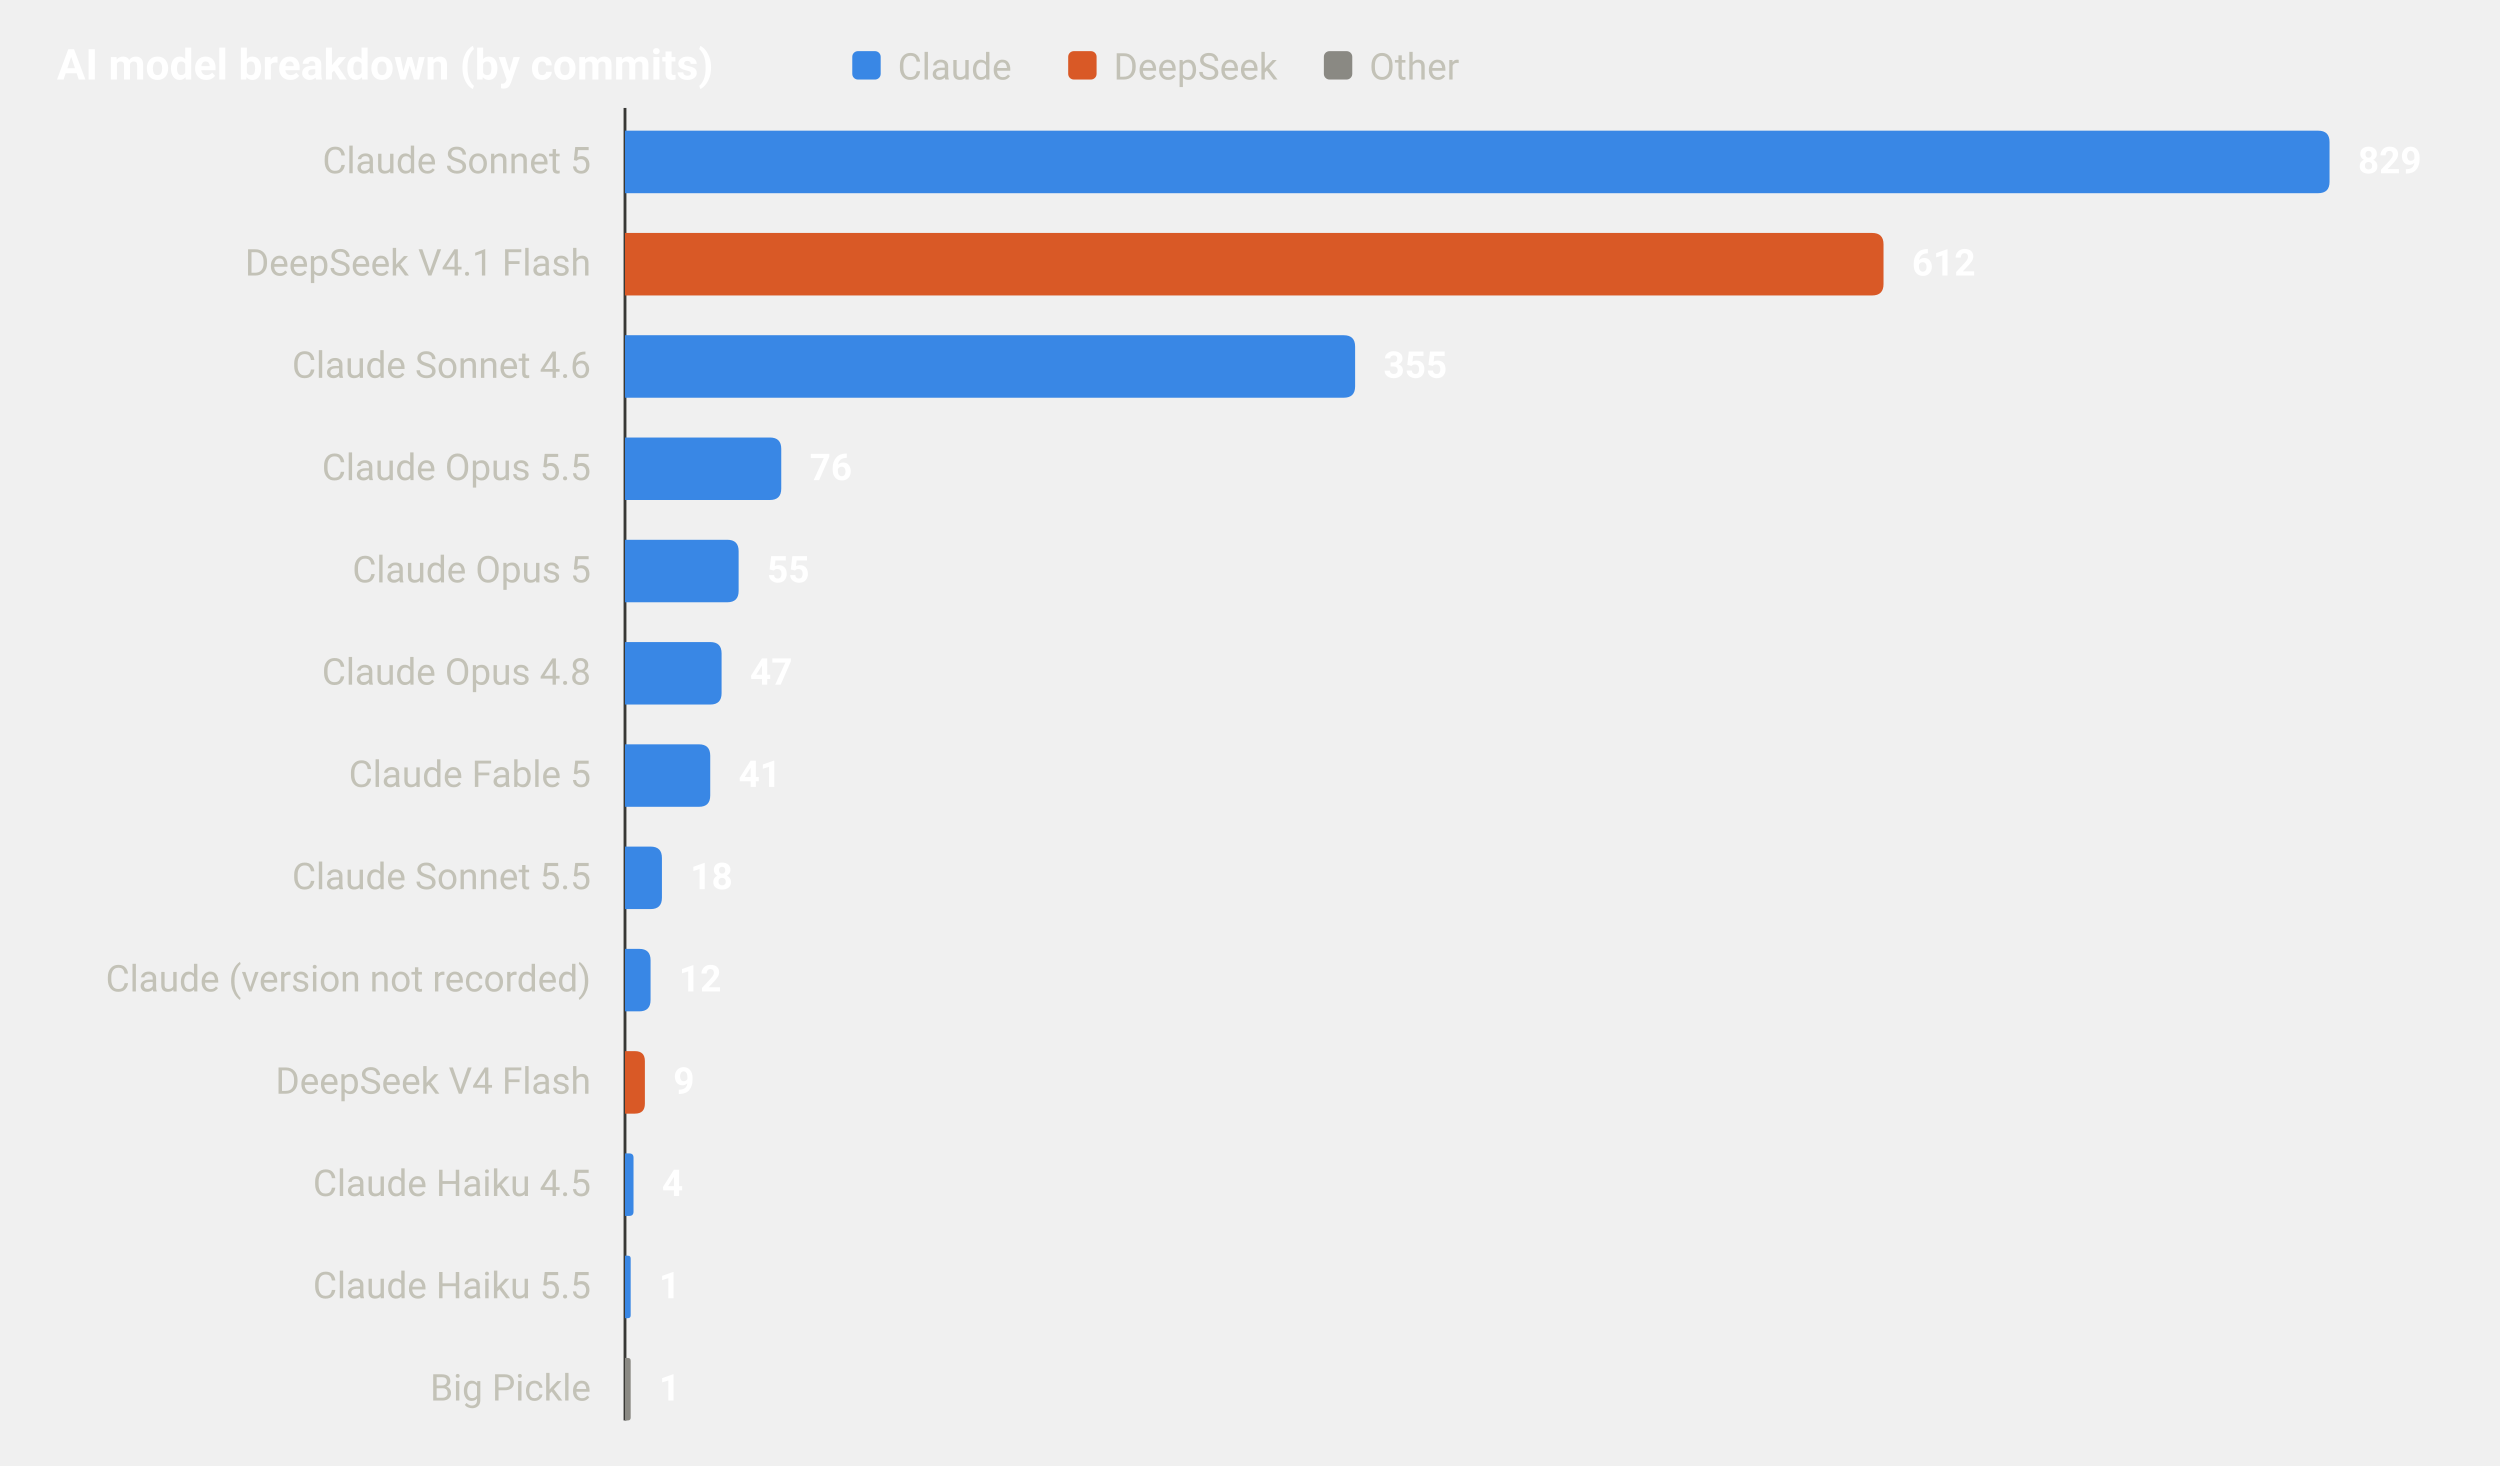
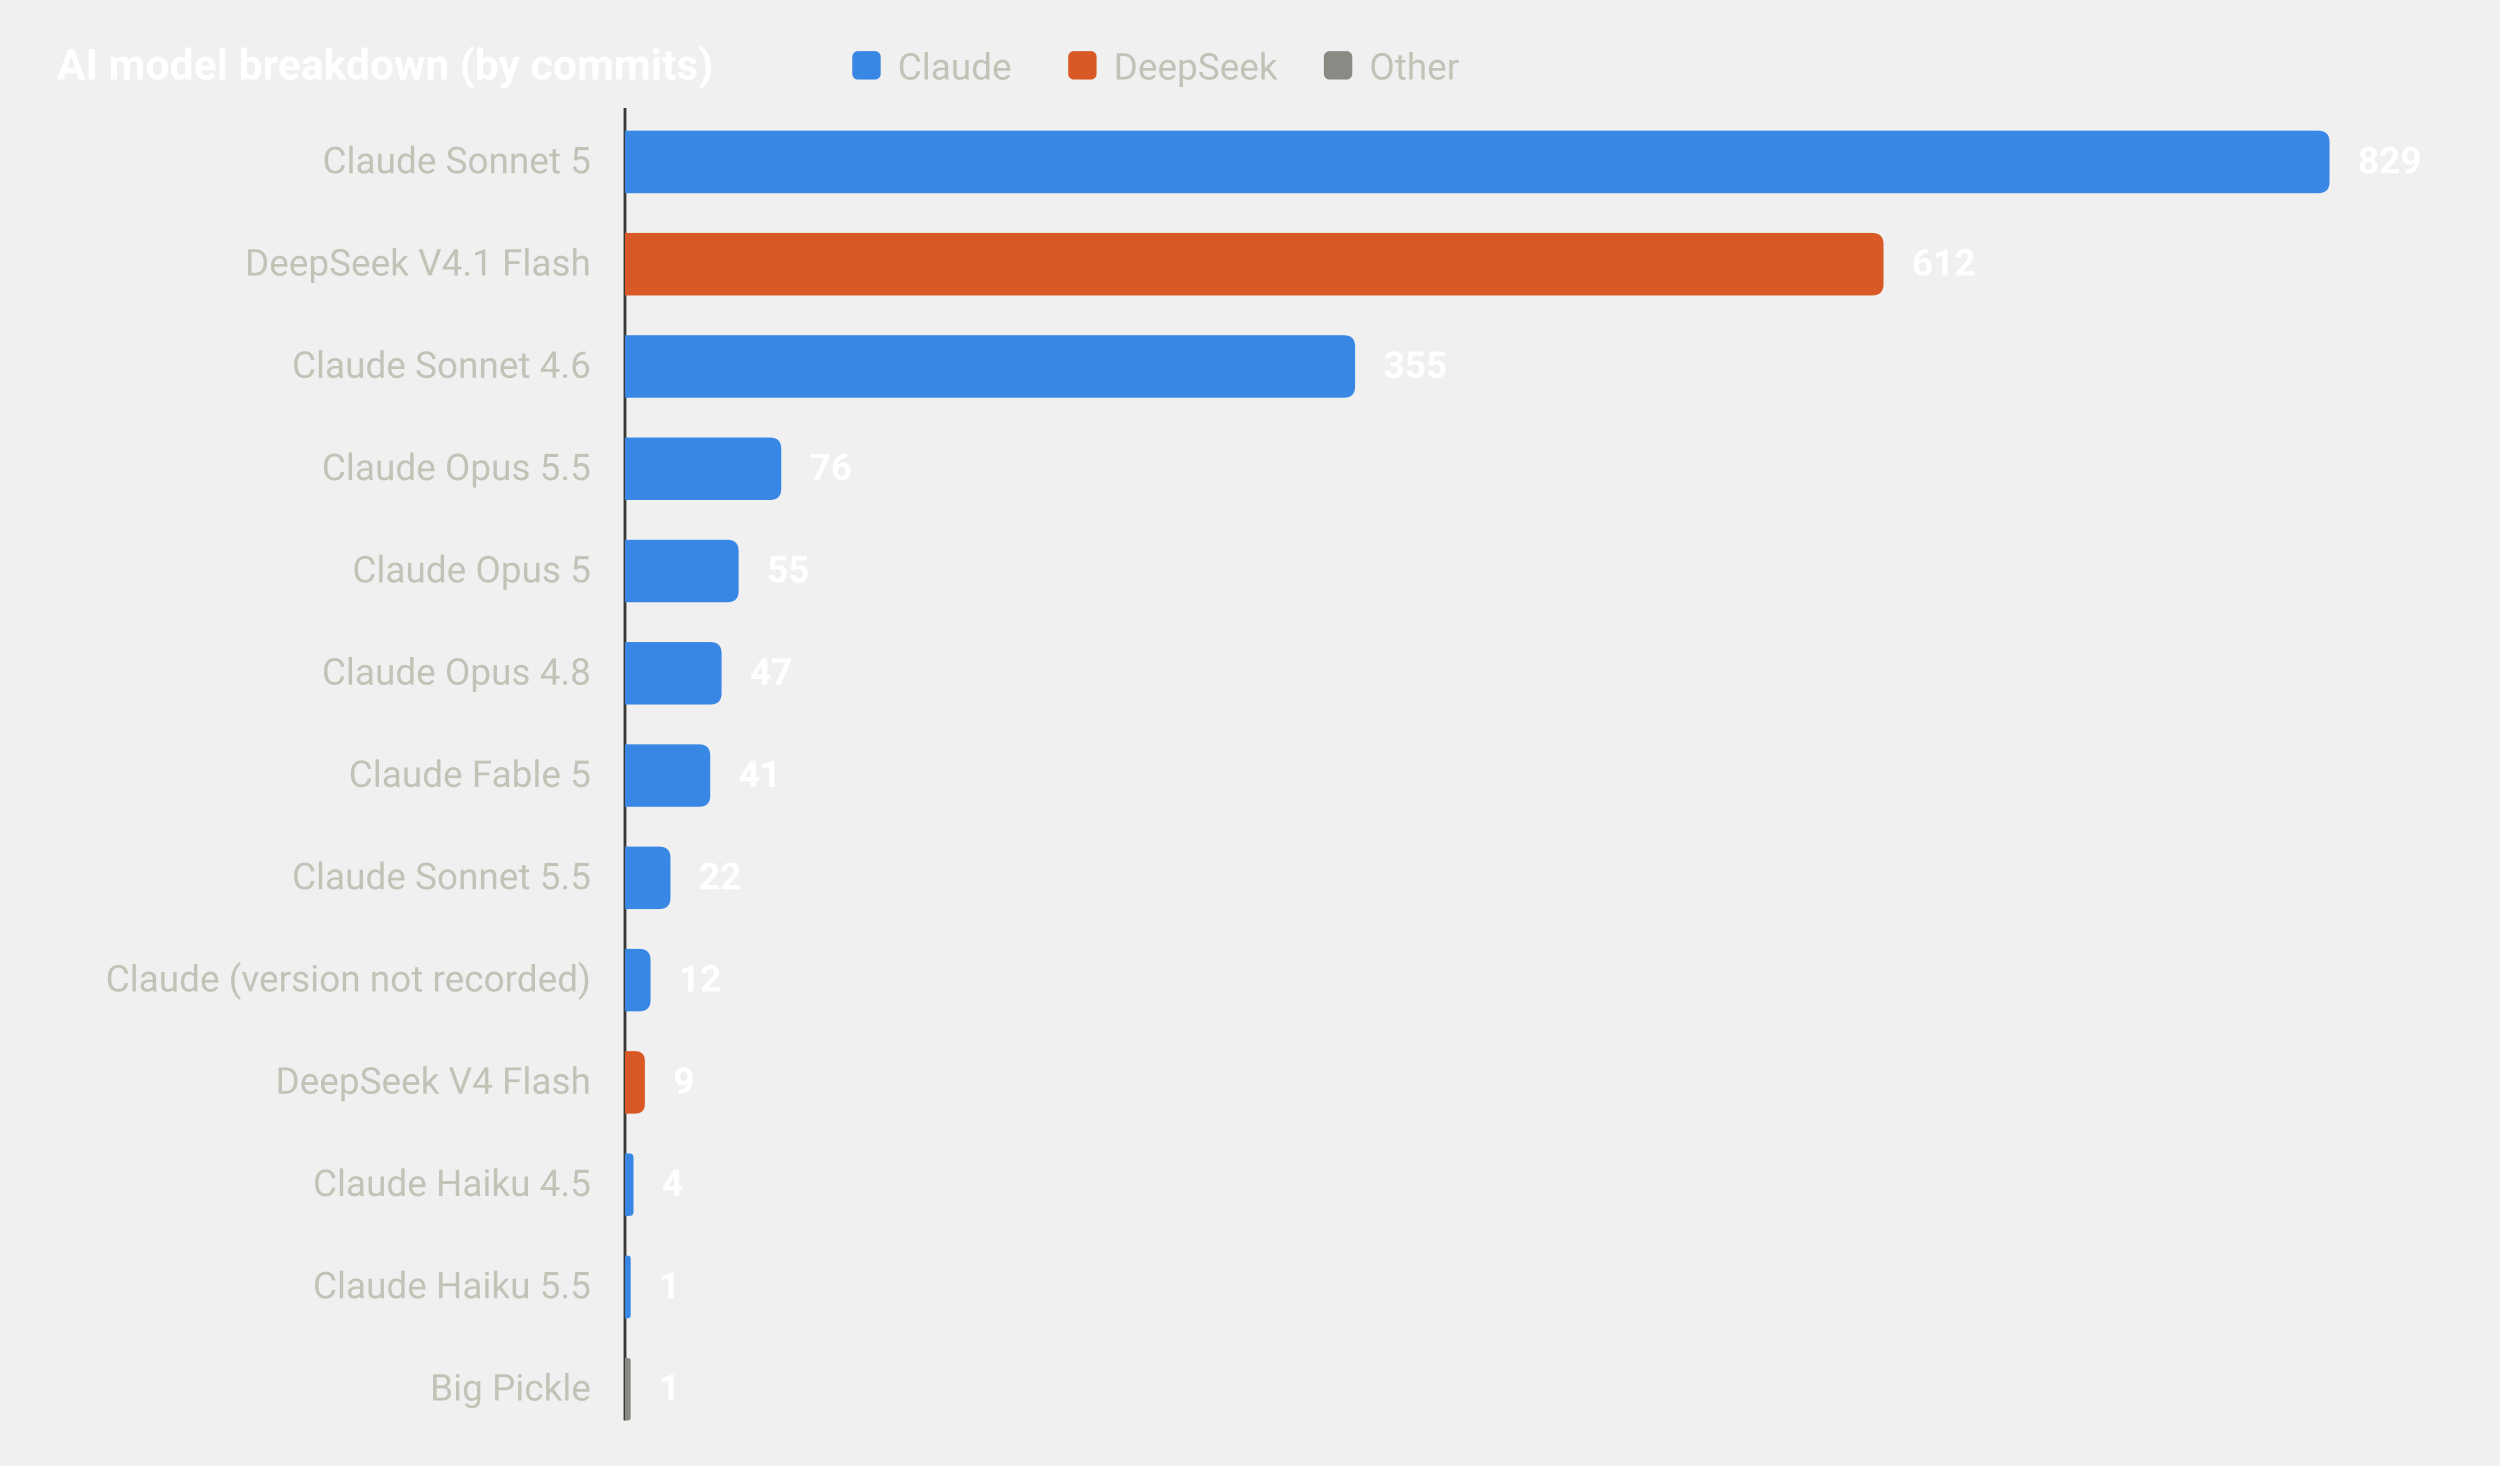
<svg xmlns="http://www.w3.org/2000/svg" viewBox="0 0 880 516" font-family="-apple-system, BlinkMacSystemFont, 'Segoe UI', Roboto, Helvetica, Arial, sans-serif" role="img">
  <text x="20" y="28" fill="#ffffff" font-size="15" font-weight="600">AI model breakdown (by commits)</text>
  <line x1="220" y1="38" x2="220" y2="500" stroke="#383835" stroke-width="1" />
  <rect x="300" y="18" width="10" height="10" rx="2" fill="#3987e5" />
  <text x="316" y="28" fill="#c3c2b7" font-size="13">Claude</text>
  <rect x="376" y="18" width="10" height="10" rx="2" fill="#d95926" />
  <text x="392" y="28" fill="#c3c2b7" font-size="13">DeepSeek</text>
  <rect x="466" y="18" width="10" height="10" rx="2" fill="#8a8983" />
  <text x="482" y="28" fill="#c3c2b7" font-size="13">Other</text>
  <text x="208" y="61" fill="#c3c2b7" font-size="13" text-anchor="end">Claude Sonnet 5</text>
  <path d="M220,46 H816 Q820,46 820,50 V64 Q820,68 816,68 H220 Z" fill="#3987e5" />
  <text x="830" y="61" fill="#ffffff" font-size="13" font-weight="600">829</text>
  <text x="208" y="97" fill="#c3c2b7" font-size="13" text-anchor="end">DeepSeek V4.1 Flash</text>
  <path d="M220,82 H659 Q663,82 663,86 V100 Q663,104 659,104 H220 Z" fill="#d95926" />
  <text x="673" y="97" fill="#ffffff" font-size="13" font-weight="600">612</text>
  <text x="208" y="133" fill="#c3c2b7" font-size="13" text-anchor="end">Claude Sonnet 4.6</text>
  <path d="M220,118 H473 Q477,118 477,122 V136 Q477,140 473,140 H220 Z" fill="#3987e5" />
  <text x="487" y="133" fill="#ffffff" font-size="13" font-weight="600">355</text>
  <text x="208" y="169" fill="#c3c2b7" font-size="13" text-anchor="end">Claude Opus 5.5</text>
  <path d="M220,154 H271 Q275,154 275,158 V172 Q275,176 271,176 H220 Z" fill="#3987e5" />
  <text x="285" y="169" fill="#ffffff" font-size="13" font-weight="600">76</text>
  <text x="208" y="205" fill="#c3c2b7" font-size="13" text-anchor="end">Claude Opus 5</text>
  <path d="M220,190 H256 Q260,190 260,194 V208 Q260,212 256,212 H220 Z" fill="#3987e5" />
  <text x="270" y="205" fill="#ffffff" font-size="13" font-weight="600">55</text>
  <text x="208" y="241" fill="#c3c2b7" font-size="13" text-anchor="end">Claude Opus 4.8</text>
  <path d="M220,226 H250 Q254,226 254,230 V244 Q254,248 250,248 H220 Z" fill="#3987e5" />
  <text x="264" y="241" fill="#ffffff" font-size="13" font-weight="600">47</text>
  <text x="208" y="277" fill="#c3c2b7" font-size="13" text-anchor="end">Claude Fable 5</text>
  <path d="M220,262 H246 Q250,262 250,266 V280 Q250,284 246,284 H220 Z" fill="#3987e5" />
  <text x="260" y="277" fill="#ffffff" font-size="13" font-weight="600">41</text>
  <text x="208" y="313" fill="#c3c2b7" font-size="13" text-anchor="end">Claude Sonnet 5.5</text>
-   <path d="M220,298 H229 Q233,298 233,302 V316 Q233,320 229,320 H220 Z" fill="#3987e5" />
-   <text x="243" y="313" fill="#ffffff" font-size="13" font-weight="600">18</text>
+   <path d="M220,298 H232 Q236,298 236,302 V316 Q236,320 232,320 H220 Z" fill="#3987e5" />
+   <text x="246" y="313" fill="#ffffff" font-size="13" font-weight="600">22</text>
  <text x="208" y="349" fill="#c3c2b7" font-size="13" text-anchor="end">Claude (version not recorded)</text>
  <path d="M220,334 H225 Q229,334 229,338 V352 Q229,356 225,356 H220 Z" fill="#3987e5" />
  <text x="239" y="349" fill="#ffffff" font-size="13" font-weight="600">12</text>
  <text x="208" y="385" fill="#c3c2b7" font-size="13" text-anchor="end">DeepSeek V4 Flash</text>
  <path d="M220,370 H223.5 Q227,370 227,373.5 V388.5 Q227,392 223.5,392 H220 Z" fill="#d95926" />
  <text x="237" y="385" fill="#ffffff" font-size="13" font-weight="600">9</text>
  <text x="208" y="421" fill="#c3c2b7" font-size="13" text-anchor="end">Claude Haiku 4.5</text>
  <path d="M220,406 H221.5 Q223,406 223,407.5 V426.5 Q223,428 221.5,428 H220 Z" fill="#3987e5" />
  <text x="233" y="421" fill="#ffffff" font-size="13" font-weight="600">4</text>
  <text x="208" y="457" fill="#c3c2b7" font-size="13" text-anchor="end">Claude Haiku 5.5</text>
  <path d="M220,442 H221 Q222,442 222,443 V463 Q222,464 221,464 H220 Z" fill="#3987e5" />
  <text x="232" y="457" fill="#ffffff" font-size="13" font-weight="600">1</text>
  <text x="208" y="493" fill="#c3c2b7" font-size="13" text-anchor="end">Big Pickle</text>
  <path d="M220,478 H221 Q222,478 222,479 V499 Q222,500 221,500 H220 Z" fill="#8a8983" />
  <text x="232" y="493" fill="#ffffff" font-size="13" font-weight="600">1</text>
</svg>
